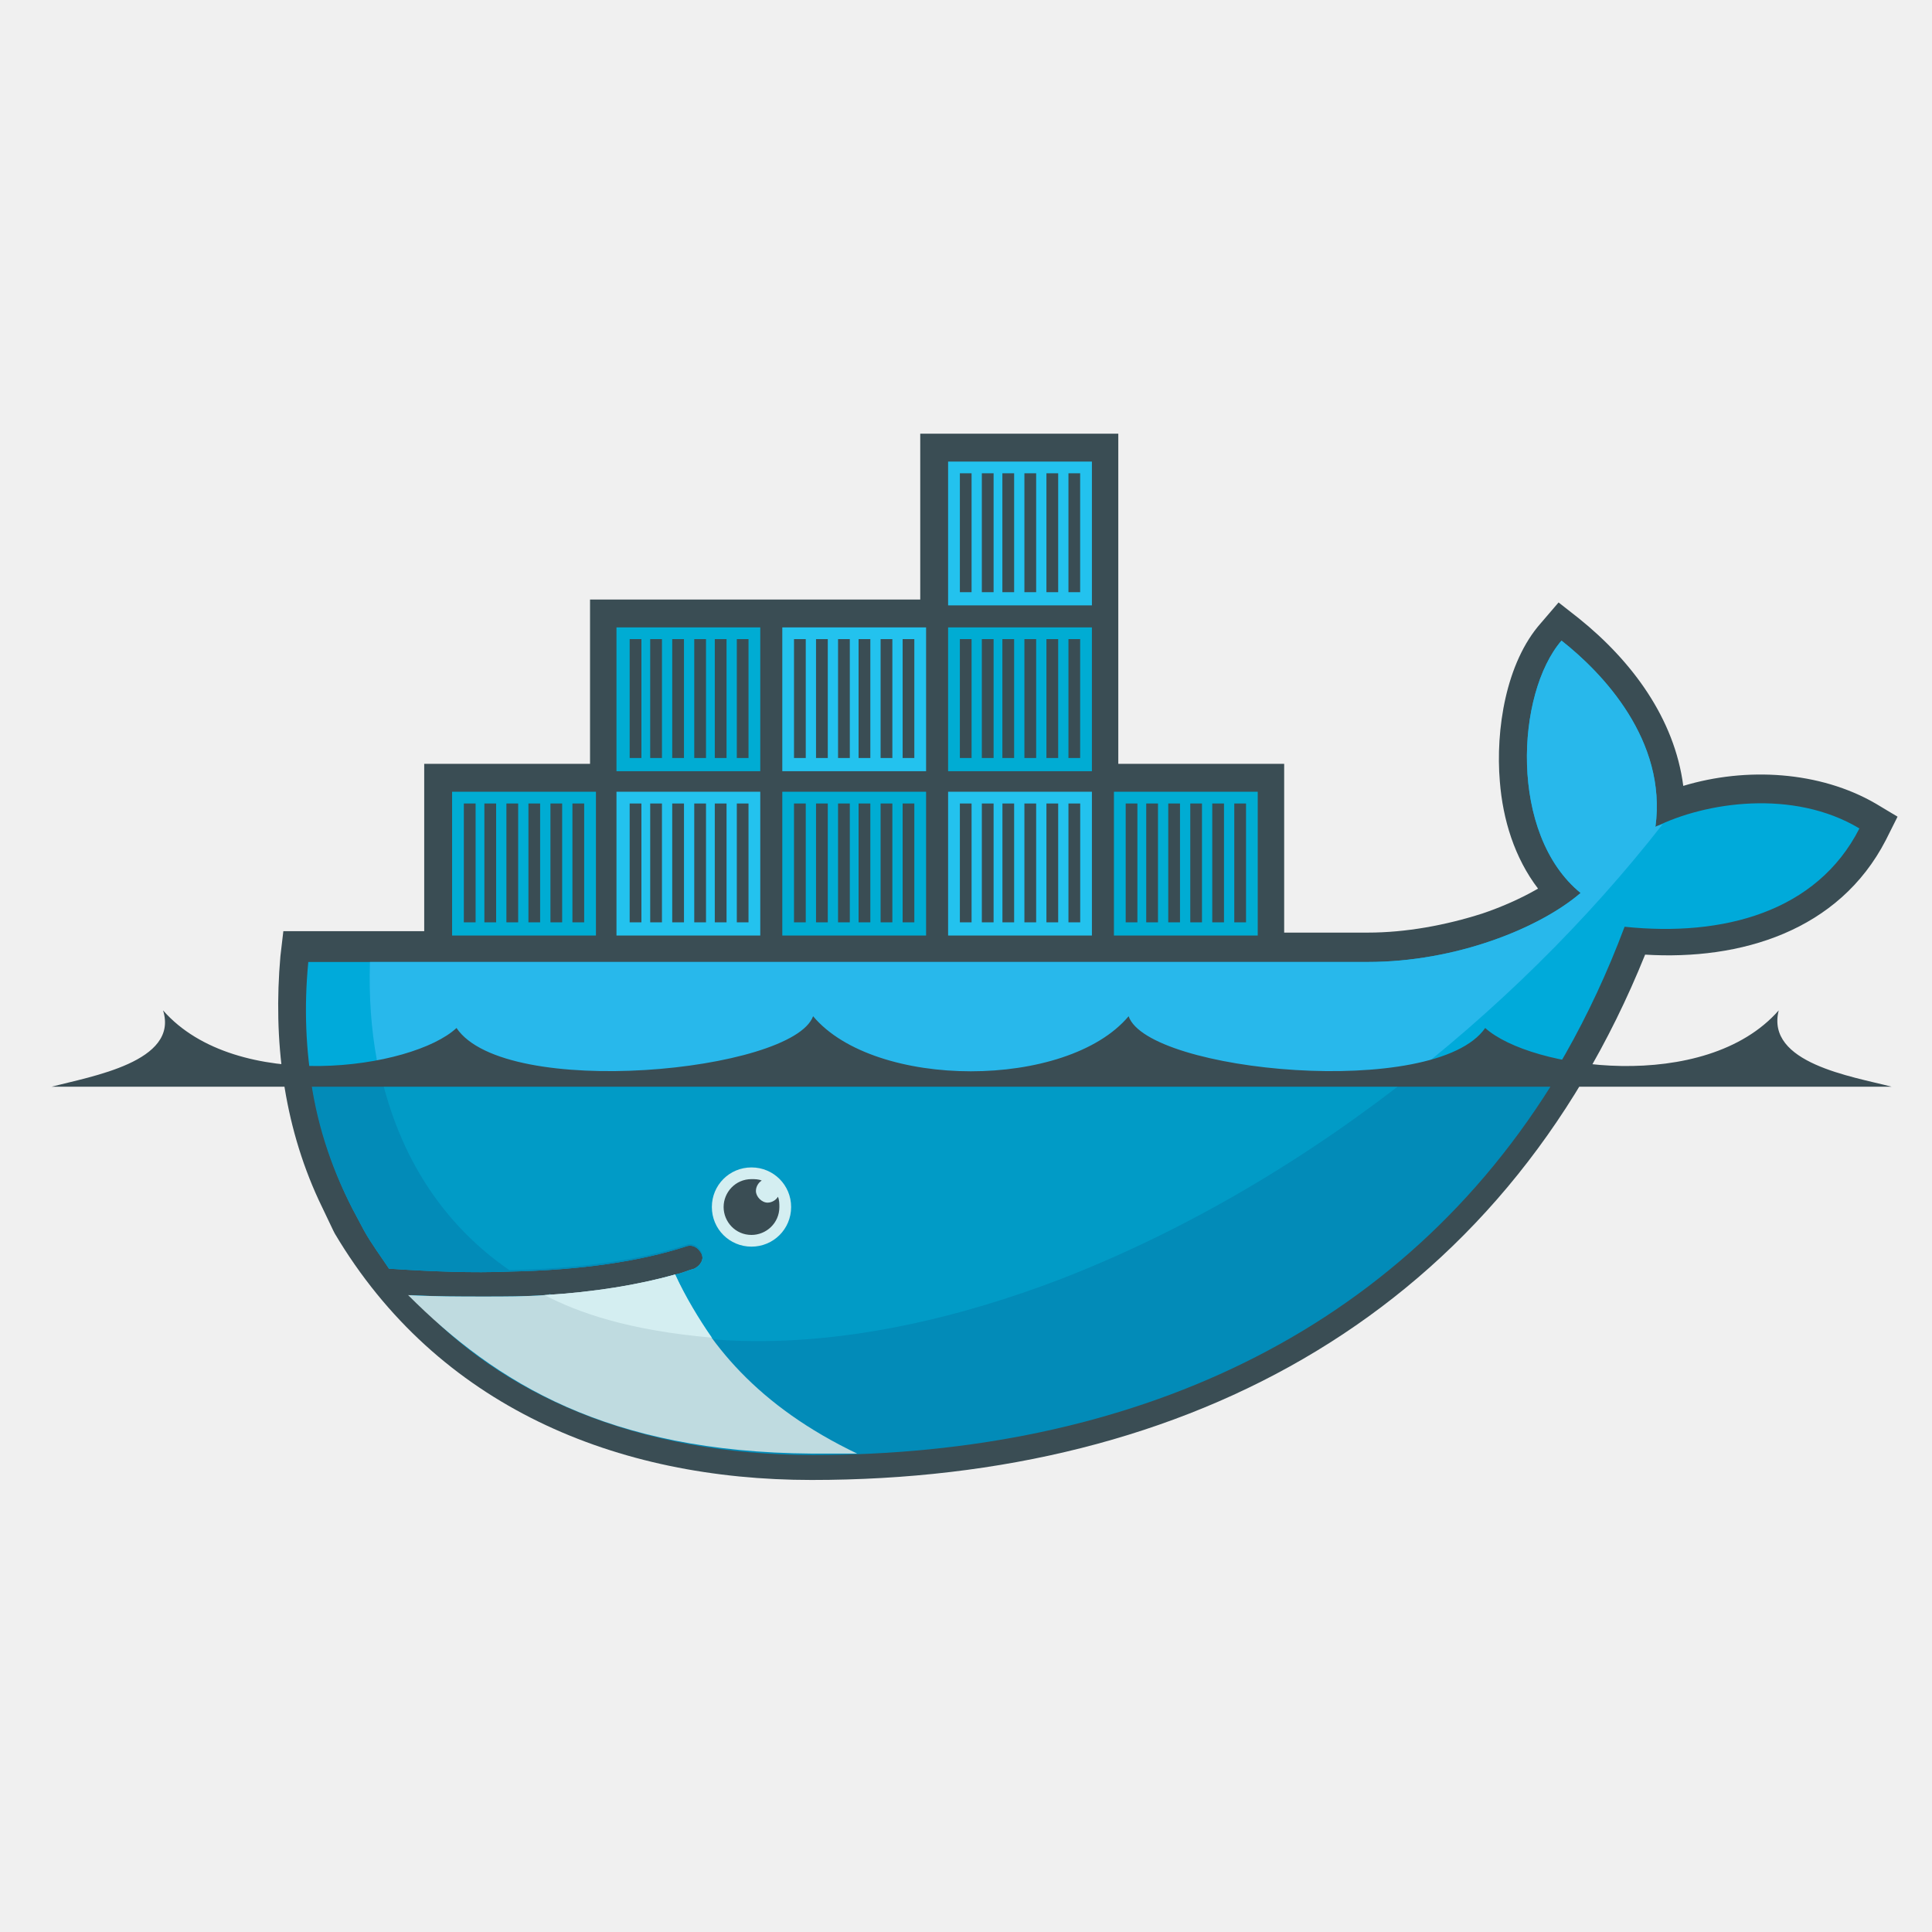
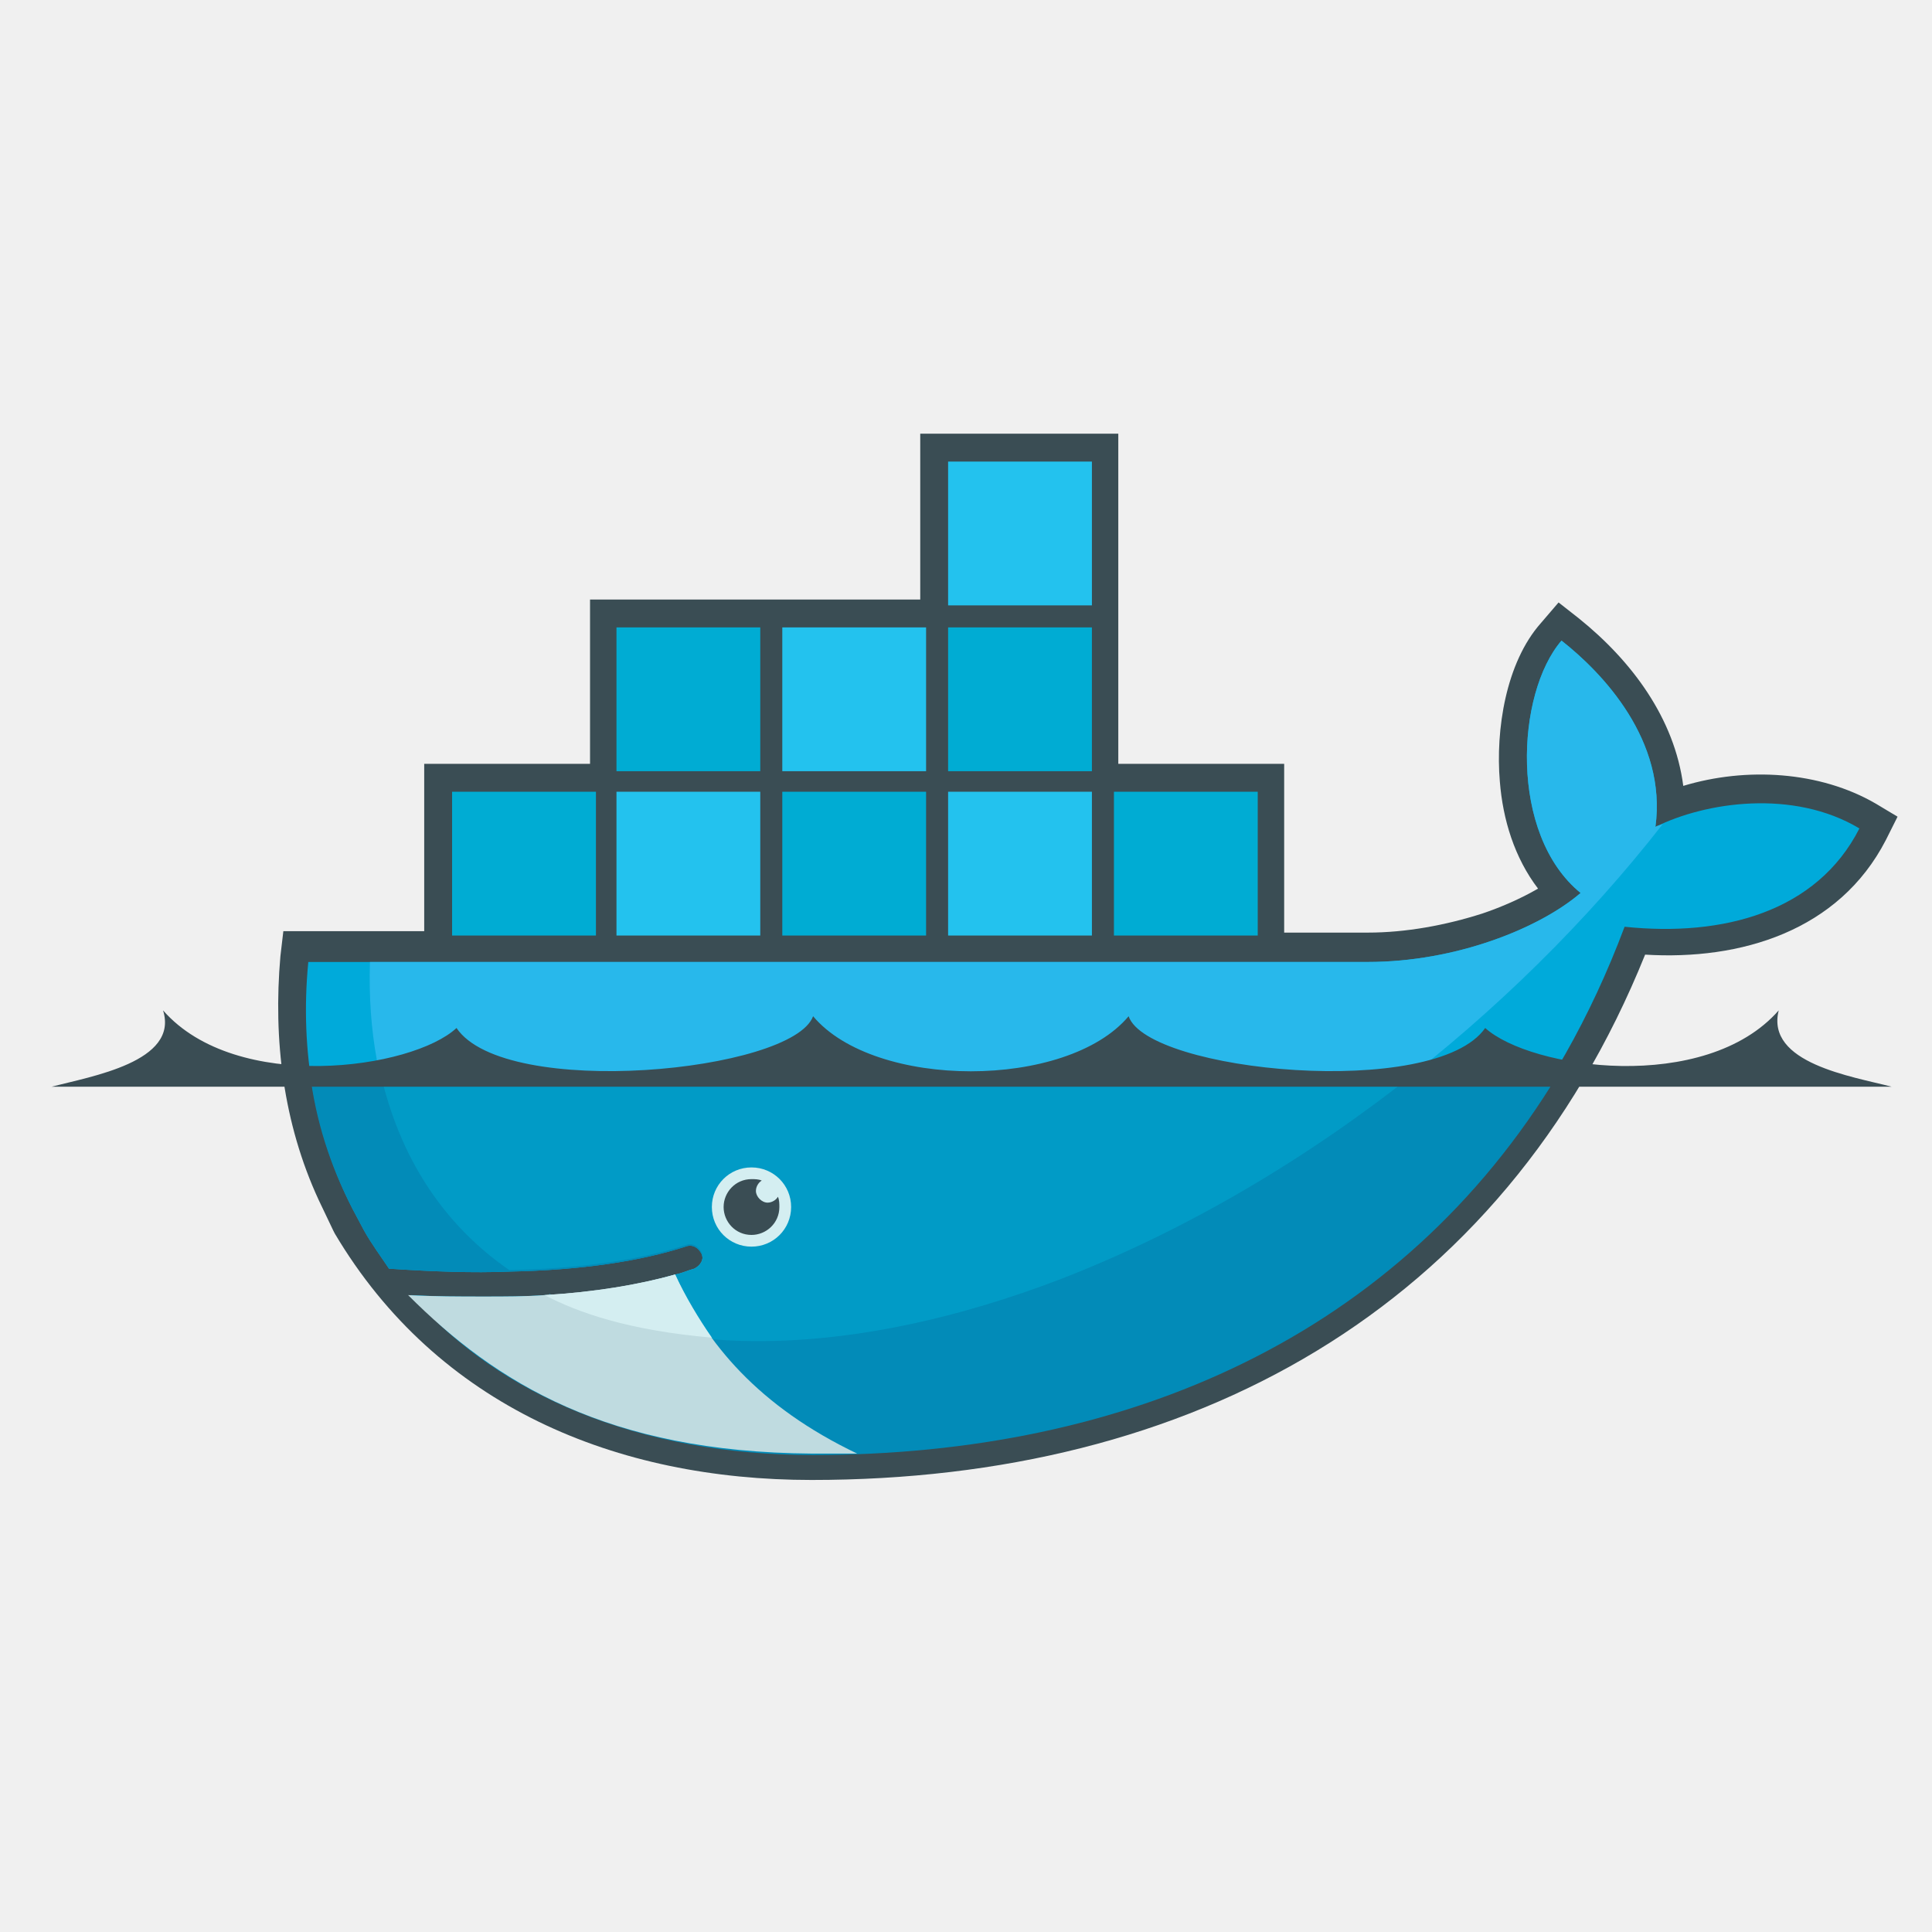
<svg xmlns="http://www.w3.org/2000/svg" width="35" height="35" viewBox="0 0 35 35" fill="none">
  <g clip-path="url(#clip0_269_464)">
-     <path fill-rule="evenodd" clip-rule="evenodd" d="M20.259 13.838H23.264V16.895H24.779C25.47 16.895 26.188 16.762 26.852 16.55C27.171 16.443 27.544 16.284 27.863 16.098C27.437 15.54 27.225 14.848 27.171 14.157C27.092 13.227 27.278 12.004 27.916 11.286L28.235 10.914L28.607 11.206C29.564 11.977 30.335 13.014 30.494 14.237C31.638 13.891 32.967 13.971 33.977 14.556L34.376 14.795L34.163 15.22C33.312 16.869 31.531 17.4 29.803 17.294C27.198 23.754 21.562 26.811 14.703 26.811C11.168 26.811 7.924 25.482 6.064 22.345L6.037 22.292L5.771 21.734C5.133 20.351 4.947 18.836 5.08 17.321L5.133 16.869H7.685V13.838H10.689V10.861H16.671V7.857H20.259V13.838Z" fill="#3A4D54" />
+     <path fillRule="evenodd" clipRule="evenodd" d="M20.259 13.838H23.264V16.895H24.779C25.47 16.895 26.188 16.762 26.852 16.55C27.171 16.443 27.544 16.284 27.863 16.098C27.437 15.54 27.225 14.848 27.171 14.157C27.092 13.227 27.278 12.004 27.916 11.286L28.235 10.914L28.607 11.206C29.564 11.977 30.335 13.014 30.494 14.237C31.638 13.891 32.967 13.971 33.977 14.556L34.376 14.795L34.163 15.22C33.312 16.869 31.531 17.4 29.803 17.294C27.198 23.754 21.562 26.811 14.703 26.811C11.168 26.811 7.924 25.482 6.064 22.345L6.037 22.292L5.771 21.734C5.133 20.351 4.947 18.836 5.08 17.321L5.133 16.869H7.685V13.838H10.689V10.861H16.671V7.857H20.259V13.838Z" fill="#3A4D54" />
    <path d="M29.989 14.981C30.202 13.413 29.032 12.19 28.288 11.605C27.464 12.562 27.331 15.114 28.634 16.177C27.889 16.816 26.374 17.427 24.779 17.427H5.585C5.426 19.075 5.718 20.59 6.383 21.893L6.595 22.292C6.728 22.531 6.888 22.744 7.047 22.983C7.845 23.036 8.563 23.063 9.227 23.036C10.53 23.01 11.593 22.85 12.417 22.584C12.55 22.531 12.656 22.611 12.71 22.717C12.763 22.85 12.683 22.956 12.577 23.01C12.47 23.036 12.364 23.089 12.231 23.116C11.593 23.302 10.902 23.408 10.025 23.462H9.865C9.52 23.488 9.147 23.488 8.749 23.488C8.323 23.488 7.925 23.488 7.446 23.462C9.041 25.269 11.54 26.333 14.677 26.333C21.323 26.333 26.959 23.382 29.431 16.789C31.212 16.975 32.914 16.523 33.685 15.008C32.488 14.29 30.893 14.529 29.989 14.981Z" fill="#00AADA" />
    <path d="M29.99 14.981C30.202 13.413 29.033 12.19 28.288 11.605C27.464 12.562 27.331 15.114 28.634 16.177C27.89 16.816 26.374 17.427 24.779 17.427H6.702C6.622 19.952 7.553 21.866 9.227 23.01C10.53 22.983 11.594 22.823 12.418 22.558C12.55 22.505 12.657 22.584 12.71 22.691C12.763 22.823 12.683 22.93 12.577 22.983C12.471 23.01 12.364 23.063 12.232 23.089C11.594 23.275 10.849 23.408 9.972 23.462L9.945 23.435C12.205 24.605 15.475 24.578 19.25 23.142C23.45 21.521 27.384 18.437 30.123 14.928C30.07 14.955 30.016 14.955 29.99 14.981Z" fill="#28B8EB" />
    <path d="M5.612 19.421C5.718 20.298 5.984 21.122 6.383 21.893L6.595 22.292C6.728 22.531 6.888 22.744 7.047 22.983C7.845 23.036 8.563 23.063 9.227 23.036C10.53 23.009 11.593 22.85 12.417 22.584C12.55 22.531 12.657 22.611 12.71 22.717C12.763 22.85 12.683 22.956 12.577 23.009C12.47 23.036 12.364 23.089 12.231 23.116C11.593 23.302 10.849 23.435 9.972 23.488H9.865C9.52 23.515 9.148 23.515 8.775 23.515C8.35 23.515 7.925 23.515 7.473 23.488C9.068 25.296 11.593 26.359 14.73 26.359C20.419 26.359 25.364 24.206 28.235 19.447H5.612V19.421Z" fill="#028BB8" />
    <path d="M6.888 19.421C7.233 20.962 8.031 22.185 9.227 23.009C10.53 22.983 11.593 22.823 12.417 22.558C12.55 22.504 12.656 22.584 12.71 22.691C12.763 22.823 12.683 22.93 12.577 22.983C12.47 23.009 12.364 23.063 12.231 23.089C11.593 23.275 10.849 23.408 9.945 23.462C12.204 24.631 15.474 24.605 19.223 23.169C21.482 22.292 23.689 20.989 25.656 19.421H6.888Z" fill="#019BC6" />
-     <path fill-rule="evenodd" clip-rule="evenodd" d="M8.19 14.343H10.796V16.948H8.19V14.343ZM8.403 14.556H8.616V16.709H8.403V14.556ZM8.775 14.556H8.988V16.709H8.775V14.556ZM9.174 14.556H9.387V16.709H9.174V14.556ZM9.573 14.556H9.785V16.709H9.573V14.556ZM9.972 14.556H10.184V16.709H9.972V14.556ZM10.37 14.556H10.583V16.709H10.37V14.556ZM11.168 11.366H13.773V13.971H11.168V11.366ZM11.407 11.578H11.62V13.732H11.407V11.578ZM11.779 11.578H11.992V13.732H11.779V11.578ZM12.178 11.578H12.391V13.732H12.178V11.578ZM12.577 11.578H12.79V13.732H12.577V11.578ZM12.949 11.578H13.162V13.732H12.949V11.578ZM13.348 11.578H13.56V13.732H13.348V11.578Z" fill="#00ACD3" />
-     <path fill-rule="evenodd" clip-rule="evenodd" d="M11.168 14.343H13.773V16.948H11.168V14.343ZM11.407 14.556H11.62V16.709H11.407V14.556ZM11.779 14.556H11.992V16.709H11.779V14.556ZM12.178 14.556H12.391V16.709H12.178V14.556ZM12.577 14.556H12.79V16.709H12.577V14.556ZM12.949 14.556H13.162V16.709H12.949V14.556ZM13.348 14.556H13.56V16.709H13.348V14.556Z" fill="#23C2EE" />
-     <path fill-rule="evenodd" clip-rule="evenodd" d="M14.172 14.343H16.777V16.948H14.172V14.343ZM14.384 14.556H14.597V16.709H14.384V14.556ZM14.783 14.556H14.996V16.709H14.783V14.556ZM15.182 14.556H15.395V16.709H15.182V14.556ZM15.554 14.556H15.767V16.709H15.554V14.556ZM15.953 14.556H16.166V16.709H15.953V14.556ZM16.352 14.556H16.564V16.709H16.352V14.556Z" fill="#00ACD3" />
-     <path fill-rule="evenodd" clip-rule="evenodd" d="M14.172 11.366H16.777V13.971H14.172V11.366ZM14.384 11.578H14.597V13.732H14.384V11.578ZM14.783 11.578H14.996V13.732H14.783V11.578ZM15.182 11.578H15.395V13.732H15.182V11.578ZM15.554 11.578H15.767V13.732H15.554V11.578ZM15.953 11.578H16.166V13.732H15.953V11.578ZM16.352 11.578H16.564V13.732H16.352V11.578ZM17.176 14.343H19.781V16.948H17.176V14.343ZM17.389 14.556H17.601V16.709H17.389V14.556ZM17.787 14.556H18V16.709H17.787V14.556ZM18.16 14.556H18.372V16.709H18.16V14.556ZM18.558 14.556H18.771V16.709H18.558V14.556ZM18.957 14.556H19.17V16.709H18.957V14.556ZM19.356 14.556H19.569V16.709H19.356V14.556Z" fill="#23C2EE" />
-     <path fill-rule="evenodd" clip-rule="evenodd" d="M17.176 11.366H19.781V13.971H17.176V11.366ZM17.389 11.578H17.601V13.732H17.389V11.578ZM17.787 11.578H18V13.732H17.787V11.578ZM18.159 11.578H18.372V13.732H18.159V11.578ZM18.558 11.578H18.771V13.732H18.558V11.578ZM18.957 11.578H19.17V13.732H18.957V11.578ZM19.356 11.578H19.568V13.732H19.356V11.578Z" fill="#00ACD3" />
-     <path fill-rule="evenodd" clip-rule="evenodd" d="M17.176 8.362H19.781V10.967H17.176V8.362ZM17.389 8.574H17.601V10.728H17.389V8.574ZM17.787 8.574H18V10.728H17.787V8.574ZM18.159 8.574H18.372V10.728H18.159V8.574ZM18.558 8.574H18.771V10.728H18.558V8.574ZM18.957 8.574H19.17V10.728H18.957V8.574ZM19.356 8.574H19.568V10.728H19.356V8.574Z" fill="#23C2EE" />
-     <path fill-rule="evenodd" clip-rule="evenodd" d="M20.18 14.343H22.785V16.948H20.18V14.343ZM20.393 14.556H20.605V16.709H20.393V14.556ZM20.765 14.556H20.978V16.709H20.765V14.556ZM21.164 14.556H21.377V16.709H21.164V14.556ZM21.563 14.556H21.775V16.709H21.563V14.556ZM21.961 14.556H22.174V16.709H21.961V14.556ZM22.36 14.556H22.573V16.709H22.36V14.556Z" fill="#00ACD3" />
-     <path fill-rule="evenodd" clip-rule="evenodd" d="M13.614 21.149C14.012 21.149 14.332 21.468 14.332 21.866C14.332 22.265 14.012 22.584 13.614 22.584C13.215 22.584 12.896 22.265 12.896 21.866C12.896 21.468 13.215 21.149 13.614 21.149Z" fill="#D4EEF1" />
-     <path fill-rule="evenodd" clip-rule="evenodd" d="M13.614 21.361C13.667 21.361 13.747 21.361 13.8 21.388C13.747 21.415 13.694 21.494 13.694 21.574C13.694 21.68 13.8 21.787 13.906 21.787C13.986 21.787 14.066 21.734 14.092 21.68C14.119 21.734 14.119 21.813 14.119 21.866C14.119 22.159 13.88 22.372 13.614 22.372C13.321 22.372 13.109 22.132 13.109 21.866C13.109 21.601 13.321 21.361 13.614 21.361ZM0.933 19.687H34.27C33.552 19.5 31.983 19.261 32.223 18.304C30.893 19.82 27.73 19.368 26.906 18.623C26.002 19.926 20.791 19.421 20.446 18.41C19.329 19.74 15.847 19.74 14.73 18.41C14.358 19.421 9.148 19.926 8.27 18.623C7.473 19.368 4.283 19.82 2.954 18.304C3.246 19.235 1.651 19.5 0.933 19.687Z" fill="#3A4D54" />
+     <path fillRule="evenodd" clipRule="evenodd" d="M8.19 14.343H10.796V16.948H8.19V14.343ZM8.403 14.556H8.616V16.709H8.403V14.556ZM8.775 14.556H8.988V16.709H8.775V14.556ZM9.174 14.556H9.387V16.709H9.174V14.556ZM9.573 14.556H9.785V16.709H9.573V14.556ZM9.972 14.556H10.184V16.709H9.972V14.556ZM10.37 14.556H10.583V16.709H10.37V14.556ZM11.168 11.366H13.773V13.971H11.168V11.366ZM11.407 11.578H11.62V13.732H11.407V11.578ZM11.779 11.578H11.992V13.732H11.779V11.578ZM12.178 11.578H12.391V13.732H12.178V11.578ZM12.577 11.578H12.79V13.732H12.577V11.578ZM12.949 11.578H13.162V13.732H12.949V11.578ZM13.348 11.578H13.56V13.732H13.348V11.578Z" fill="#00ACD3" />
+     <path fillRule="evenodd" clipRule="evenodd" d="M11.168 14.343H13.773V16.948H11.168V14.343ZM11.407 14.556H11.62V16.709H11.407V14.556ZM11.779 14.556H11.992V16.709H11.779V14.556ZM12.178 14.556H12.391V16.709H12.178V14.556ZM12.577 14.556H12.79V16.709H12.577V14.556ZM12.949 14.556H13.162V16.709H12.949V14.556ZM13.348 14.556H13.56V16.709H13.348V14.556Z" fill="#23C2EE" />
+     <path fillRule="evenodd" clipRule="evenodd" d="M14.172 14.343H16.777V16.948H14.172V14.343ZM14.384 14.556H14.597V16.709H14.384V14.556ZM14.783 14.556H14.996V16.709H14.783V14.556ZM15.182 14.556H15.395V16.709H15.182V14.556ZM15.554 14.556H15.767V16.709H15.554V14.556ZM15.953 14.556H16.166V16.709H15.953V14.556ZM16.352 14.556H16.564V16.709H16.352V14.556Z" fill="#00ACD3" />
+     <path fillRule="evenodd" clipRule="evenodd" d="M14.172 11.366H16.777V13.971H14.172V11.366ZM14.384 11.578H14.597V13.732H14.384V11.578ZM14.783 11.578H14.996V13.732H14.783V11.578ZM15.182 11.578H15.395V13.732H15.182V11.578ZM15.554 11.578H15.767V13.732H15.554V11.578ZM15.953 11.578H16.166V13.732H15.953V11.578ZM16.352 11.578H16.564V13.732H16.352V11.578ZM17.176 14.343H19.781V16.948H17.176V14.343ZM17.389 14.556H17.601V16.709H17.389V14.556ZM17.787 14.556H18V16.709H17.787V14.556ZM18.16 14.556H18.372V16.709H18.16V14.556ZM18.558 14.556H18.771V16.709H18.558V14.556ZM18.957 14.556H19.17V16.709H18.957V14.556ZM19.356 14.556H19.569V16.709H19.356V14.556Z" fill="#23C2EE" />
+     <path fillRule="evenodd" clipRule="evenodd" d="M17.176 11.366H19.781V13.971H17.176V11.366ZM17.389 11.578H17.601V13.732H17.389V11.578ZM17.787 11.578H18V13.732H17.787V11.578ZM18.159 11.578H18.372V13.732H18.159V11.578ZM18.558 11.578H18.771V13.732H18.558V11.578ZM18.957 11.578H19.17V13.732H18.957V11.578ZM19.356 11.578H19.568V13.732H19.356V11.578Z" fill="#00ACD3" />
+     <path fillRule="evenodd" clipRule="evenodd" d="M17.176 8.362H19.781V10.967H17.176V8.362ZM17.389 8.574H17.601V10.728H17.389V8.574ZM17.787 8.574H18V10.728H17.787V8.574ZM18.159 8.574H18.372V10.728H18.159V8.574ZM18.558 8.574H18.771V10.728H18.558V8.574ZM18.957 8.574H19.17V10.728H18.957V8.574ZM19.356 8.574H19.568V10.728H19.356V8.574Z" fill="#23C2EE" />
+     <path fillRule="evenodd" clipRule="evenodd" d="M20.18 14.343H22.785V16.948H20.18V14.343ZM20.393 14.556H20.605V16.709H20.393V14.556ZM20.765 14.556H20.978V16.709H20.765V14.556ZM21.164 14.556H21.377V16.709H21.164V14.556ZM21.563 14.556H21.775V16.709H21.563V14.556ZM21.961 14.556H22.174V16.709H21.961V14.556ZM22.36 14.556H22.573V16.709H22.36V14.556Z" fill="#00ACD3" />
+     <path fillRule="evenodd" clipRule="evenodd" d="M13.614 21.149C14.012 21.149 14.332 21.468 14.332 21.866C14.332 22.265 14.012 22.584 13.614 22.584C13.215 22.584 12.896 22.265 12.896 21.866C12.896 21.468 13.215 21.149 13.614 21.149Z" fill="#D4EEF1" />
+     <path fillRule="evenodd" clipRule="evenodd" d="M13.614 21.361C13.667 21.361 13.747 21.361 13.8 21.388C13.747 21.415 13.694 21.494 13.694 21.574C13.694 21.68 13.8 21.787 13.906 21.787C13.986 21.787 14.066 21.734 14.092 21.68C14.119 21.734 14.119 21.813 14.119 21.866C14.119 22.159 13.88 22.372 13.614 22.372C13.321 22.372 13.109 22.132 13.109 21.866C13.109 21.601 13.321 21.361 13.614 21.361ZM0.933 19.687H34.27C33.552 19.5 31.983 19.261 32.223 18.304C30.893 19.82 27.73 19.368 26.906 18.623C26.002 19.926 20.791 19.421 20.446 18.41C19.329 19.74 15.847 19.74 14.73 18.41C14.358 19.421 9.148 19.926 8.27 18.623C7.473 19.368 4.283 19.82 2.954 18.304C3.246 19.235 1.651 19.5 0.933 19.687Z" fill="#3A4D54" />
    <path d="M15.528 26.333C13.747 25.482 12.79 24.339 12.231 23.089C11.567 23.275 10.769 23.408 9.865 23.462C9.52 23.488 9.148 23.488 8.775 23.488C8.324 23.488 7.872 23.488 7.393 23.462C8.988 25.057 11.008 26.306 14.704 26.333H15.528Z" fill="#BFDBE0" />
    <path d="M12.896 24.233C12.657 23.887 12.417 23.488 12.231 23.089C11.567 23.275 10.769 23.408 9.865 23.462C10.477 23.78 11.38 24.1 12.896 24.233Z" fill="#D4EEF1" />
  </g>
  <defs>
    <clipPath id="clip0_269_464">
      <rect width="34.028" height="34.028" fill="white" transform="translate(0.640625 0.333252)" />
    </clipPath>
  </defs>
</svg>
